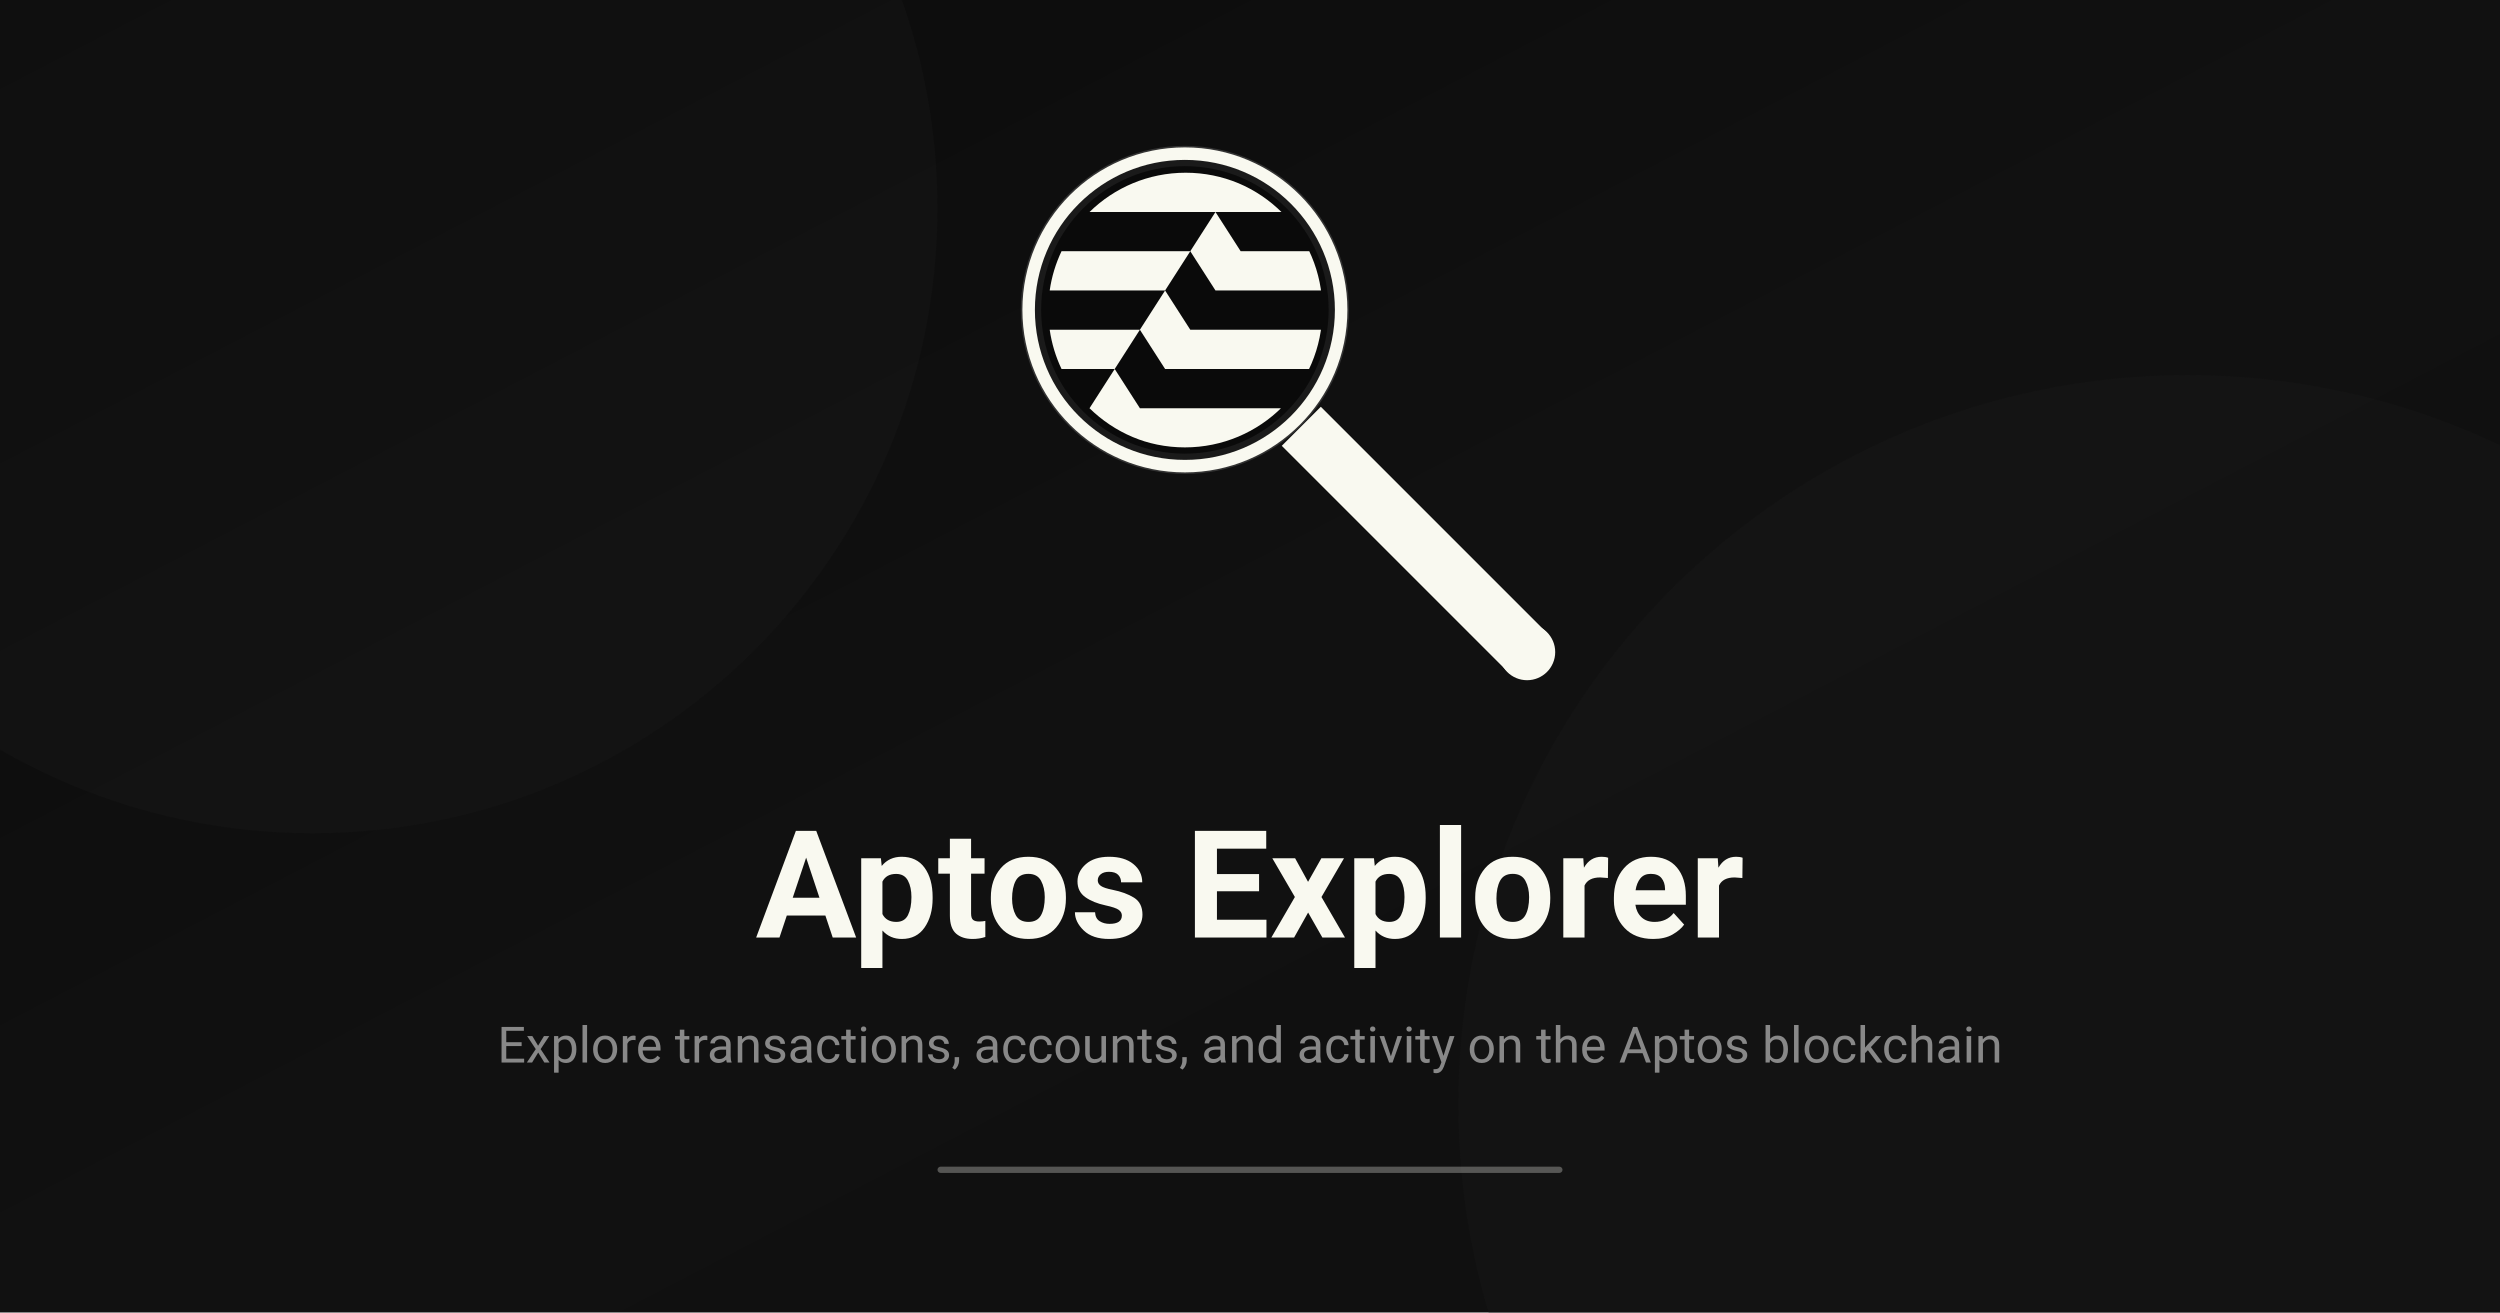
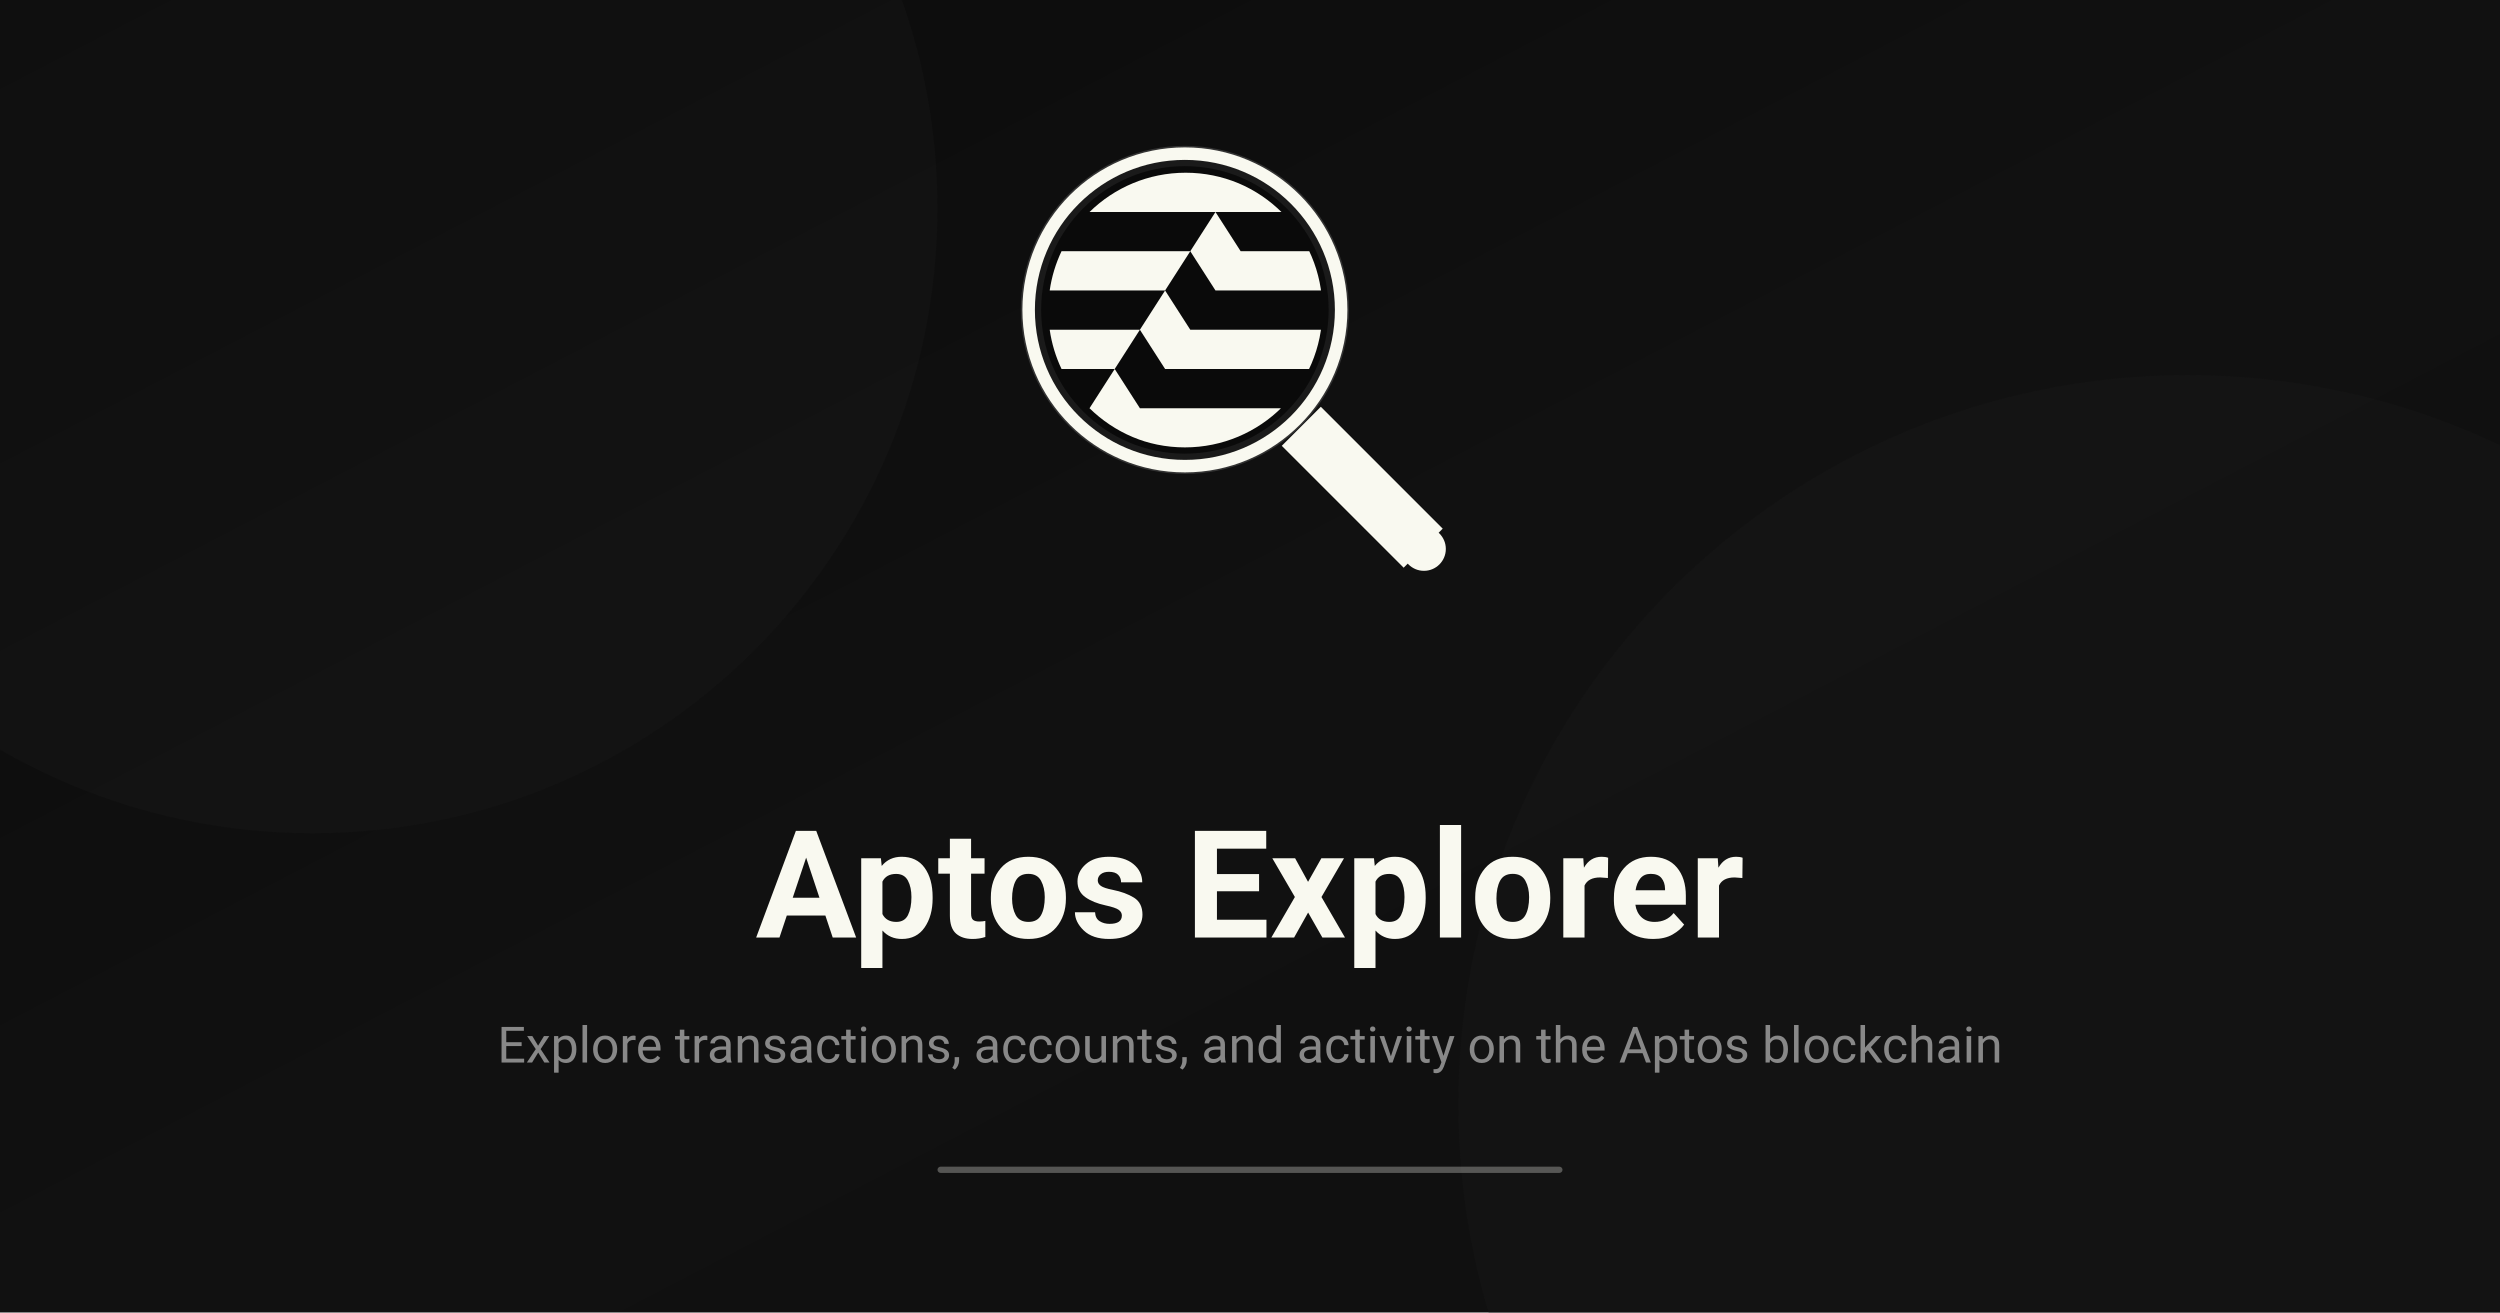
<svg xmlns="http://www.w3.org/2000/svg" width="1200" height="630" viewBox="0 0 1200 630">
  <defs>
    <linearGradient id="bg-gradient" x1="0%" y1="0%" x2="100%" y2="100%">
      <stop offset="0%" style="stop-color:#0a0a0a;stop-opacity:1" />
      <stop offset="50%" style="stop-color:#111111;stop-opacity:1" />
      <stop offset="100%" style="stop-color:#0f0f0f;stop-opacity:1" />
    </linearGradient>
    <clipPath id="lensClip">
      <circle cx="145" cy="145" r="88" />
    </clipPath>
  </defs>
  <rect width="1200" height="630" fill="url(#bg-gradient)" />
  <circle cx="150" cy="100" r="300" fill="#1a1a1a" opacity="0.3" />
  <circle cx="1050" cy="530" r="350" fill="#1a1a1a" opacity="0.3" />
  <g transform="translate(460, 40) scale(0.75)">
-     <path d="M207,232 L232,207 L377,352 L352,377 Z" fill="#F9F9F0" />
-     <circle cx="364" cy="364" r="18" fill="#F9F9F0" />
+     <path d="M207,232 L232,207 L310,285 L285,310 Z" fill="#F9F9F0" />
+     <circle cx="298" cy="298" r="14" fill="#F9F9F0" />
    <circle cx="145" cy="145" r="104" fill="none" stroke="#333333" stroke-width="2" />
    <circle cx="145" cy="145" r="100" fill="#1a1a1a" stroke="#F9F9F0" stroke-width="8" />
    <circle cx="145" cy="145" r="92" fill="#0a0a0a" />
    <g clip-path="url(#lensClip)">
      <g transform="translate(57,57) scale(0.295)">
        <path d="M30.661 171.033C18.084 197.498 9.302 226.119 5 256.181H255.339L309.999 171.033H30.661Z" fill="#F9F9F0" />
        <path d="M594.999 256.182C590.687 226.111 581.915 197.499 569.338 171.034H419.288L364.648 85.875H508.549C454.803 33.203 381.199 0.717 299.994 0.717C218.79 0.717 145.195 33.203 91.439 85.865H364.648L309.988 171.024L364.648 256.172H594.989L594.999 256.182Z" fill="#F9F9F0" />
        <path d="M146.04 426.5L91.381 511.648C145.136 564.311 218.601 597.284 299.805 597.284C381.01 597.284 455.718 565.99 509.672 511.648H200.7L146.04 426.5Z" fill="#F9F9F0" />
        <path d="M200.68 341.331H5C9.312 371.412 18.084 400.024 30.661 426.489H146.04L200.68 341.331Z" fill="#F9F9F0" />
        <path d="M255.339 426.499H569.339C581.916 400.034 590.698 371.413 595 341.351H309.999L255.339 256.192L200.68 341.341" fill="#F9F9F0" />
      </g>
    </g>
  </g>
  <text x="600" y="450" text-anchor="middle" font-family="system-ui, -apple-system, BlinkMacSystemFont, 'Segoe UI', Roboto, sans-serif" font-size="72" font-weight="600" fill="#F9F9F0">Aptos Explorer</text>
  <text x="600" y="510" text-anchor="middle" font-family="system-ui, -apple-system, BlinkMacSystemFont, 'Segoe UI', Roboto, sans-serif" font-size="24" fill="#888888">Explore transactions, accounts, and activity on the Aptos blockchain</text>
  <rect x="450" y="560" width="300" height="3" rx="1.5" fill="#F9F9F0" opacity="0.3" />
</svg>
